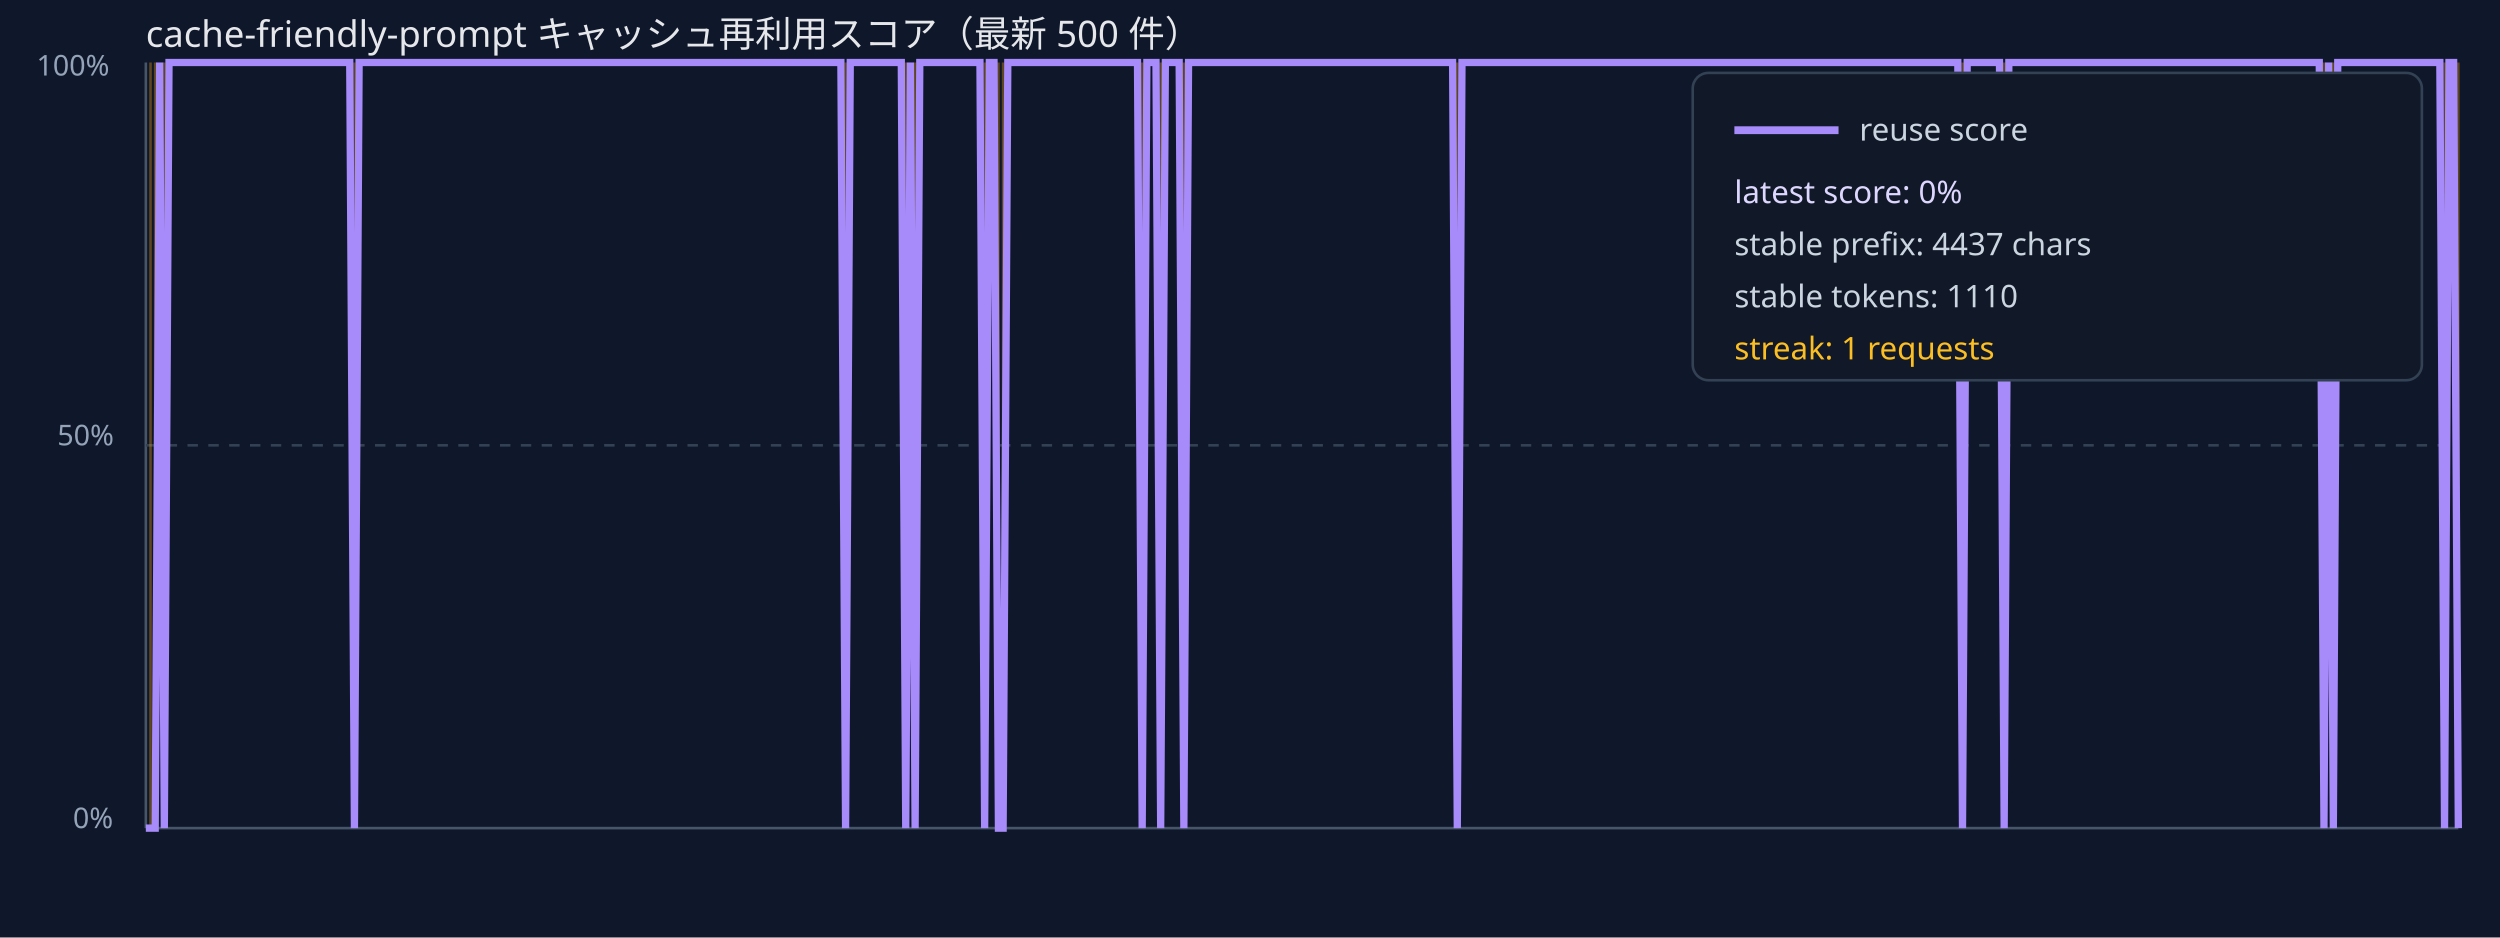
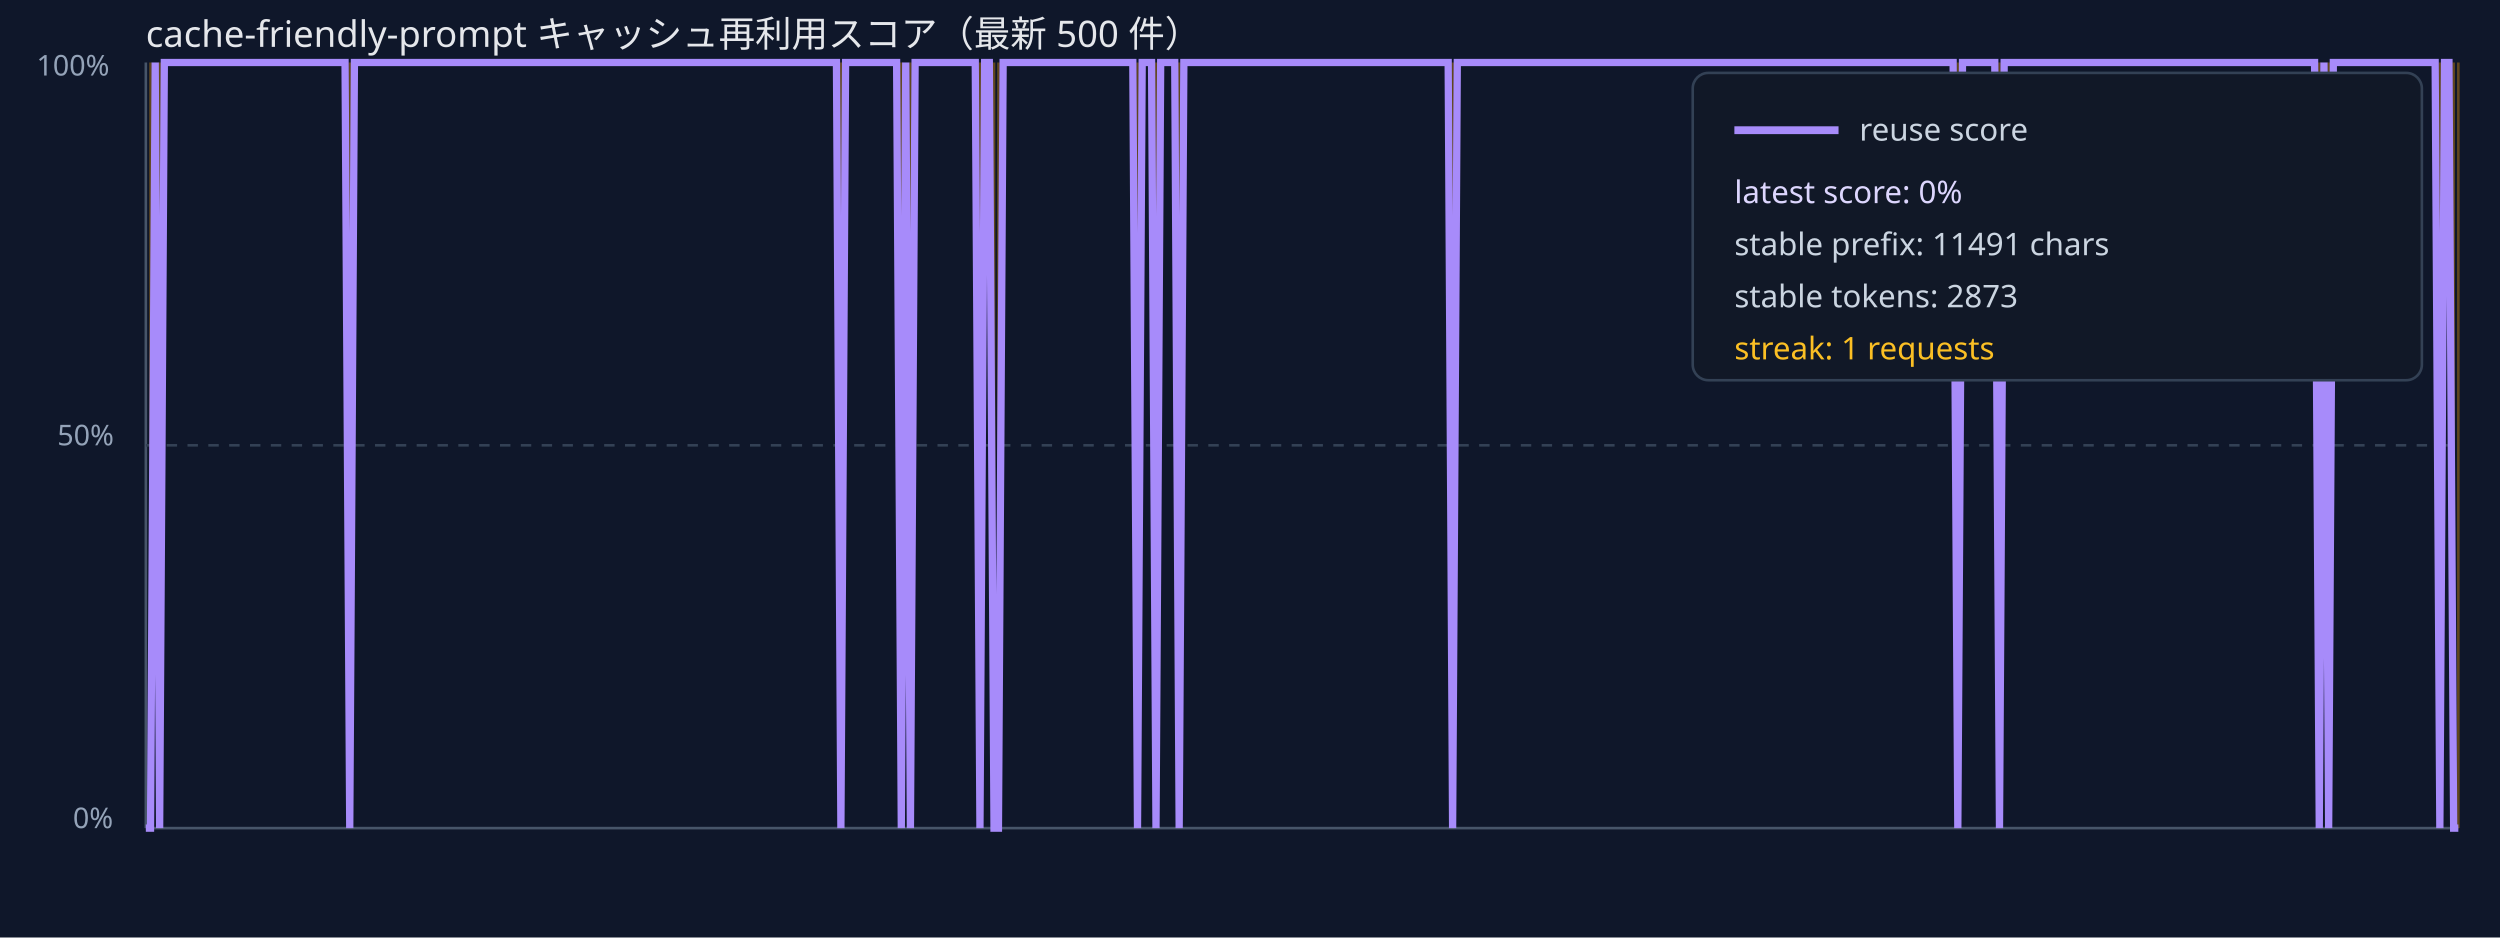
<svg xmlns="http://www.w3.org/2000/svg" width="960" height="360" viewBox="0 0 960 360">
  <rect width="100%" height="100%" fill="#0f172a" />
  <text x="56" y="18" fill="#e5e7eb" font-family="sans-serif" font-size="14">cache-friendly-prompt キャッシュ再利用スコア（最新 500 件）</text>
  <line x1="56" y1="318" x2="944" y2="318" stroke="#475569" />
  <line x1="56" y1="24" x2="56" y2="318" stroke="#475569" />
  <text x="14" y="29" fill="#94a3b8" font-family="sans-serif" font-size="11">100%</text>
  <text x="22" y="171" fill="#94a3b8" font-family="sans-serif" font-size="11">50%</text>
  <text x="28" y="318" fill="#94a3b8" font-family="sans-serif" font-size="11">0%</text>
  <line x1="56" y1="171.0" x2="944" y2="171.0" stroke="#334155" stroke-dasharray="4 4" />
  <line x1="57.8" y1="24" x2="57.8" y2="318" stroke="#f59e0b" stroke-opacity="0.35" />
-   <line x1="59.6" y1="24" x2="59.6" y2="318" stroke="#f59e0b" stroke-opacity="0.35" />
-   <line x1="63.1" y1="24" x2="63.1" y2="318" stroke="#f59e0b" stroke-opacity="0.35" />
-   <line x1="136.1" y1="24" x2="136.1" y2="318" stroke="#f59e0b" stroke-opacity="0.35" />
-   <line x1="324.7" y1="24" x2="324.7" y2="318" stroke="#f59e0b" stroke-opacity="0.35" />
-   <line x1="347.8" y1="24" x2="347.8" y2="318" stroke="#f59e0b" stroke-opacity="0.35" />
-   <line x1="351.4" y1="24" x2="351.4" y2="318" stroke="#f59e0b" stroke-opacity="0.35" />
-   <line x1="378.1" y1="24" x2="378.1" y2="318" stroke="#f59e0b" stroke-opacity="0.35" />
+   <line x1="61.3" y1="24" x2="61.3" y2="318" stroke="#f59e0b" stroke-opacity="0.35" />
+   <line x1="134.3" y1="24" x2="134.3" y2="318" stroke="#f59e0b" stroke-opacity="0.35" />
+   <line x1="322.9" y1="24" x2="322.9" y2="318" stroke="#f59e0b" stroke-opacity="0.35" />
+   <line x1="346.1" y1="24" x2="346.1" y2="318" stroke="#f59e0b" stroke-opacity="0.35" />
+   <line x1="349.6" y1="24" x2="349.6" y2="318" stroke="#f59e0b" stroke-opacity="0.35" />
+   <line x1="376.3" y1="24" x2="376.3" y2="318" stroke="#f59e0b" stroke-opacity="0.35" />
+   <line x1="381.7" y1="24" x2="381.7" y2="318" stroke="#f59e0b" stroke-opacity="0.35" />
  <line x1="383.4" y1="24" x2="383.4" y2="318" stroke="#f59e0b" stroke-opacity="0.35" />
-   <line x1="385.2" y1="24" x2="385.2" y2="318" stroke="#f59e0b" stroke-opacity="0.35" />
-   <line x1="438.6" y1="24" x2="438.6" y2="318" stroke="#f59e0b" stroke-opacity="0.35" />
-   <line x1="445.7" y1="24" x2="445.7" y2="318" stroke="#f59e0b" stroke-opacity="0.35" />
-   <line x1="454.6" y1="24" x2="454.6" y2="318" stroke="#f59e0b" stroke-opacity="0.35" />
-   <line x1="559.6" y1="24" x2="559.6" y2="318" stroke="#f59e0b" stroke-opacity="0.35" />
-   <line x1="753.6" y1="24" x2="753.6" y2="318" stroke="#f59e0b" stroke-opacity="0.35" />
-   <line x1="769.6" y1="24" x2="769.6" y2="318" stroke="#f59e0b" stroke-opacity="0.35" />
-   <line x1="892.4" y1="24" x2="892.4" y2="318" stroke="#f59e0b" stroke-opacity="0.35" />
-   <line x1="896.0" y1="24" x2="896.0" y2="318" stroke="#f59e0b" stroke-opacity="0.35" />
-   <line x1="938.7" y1="24" x2="938.7" y2="318" stroke="#f59e0b" stroke-opacity="0.35" />
+   <line x1="436.8" y1="24" x2="436.8" y2="318" stroke="#f59e0b" stroke-opacity="0.35" />
+   <line x1="443.9" y1="24" x2="443.9" y2="318" stroke="#f59e0b" stroke-opacity="0.35" />
+   <line x1="452.8" y1="24" x2="452.8" y2="318" stroke="#f59e0b" stroke-opacity="0.35" />
+   <line x1="557.8" y1="24" x2="557.8" y2="318" stroke="#f59e0b" stroke-opacity="0.35" />
+   <line x1="751.8" y1="24" x2="751.8" y2="318" stroke="#f59e0b" stroke-opacity="0.35" />
+   <line x1="767.8" y1="24" x2="767.8" y2="318" stroke="#f59e0b" stroke-opacity="0.35" />
+   <line x1="890.6" y1="24" x2="890.6" y2="318" stroke="#f59e0b" stroke-opacity="0.35" />
+   <line x1="894.2" y1="24" x2="894.2" y2="318" stroke="#f59e0b" stroke-opacity="0.35" />
+   <line x1="936.9" y1="24" x2="936.9" y2="318" stroke="#f59e0b" stroke-opacity="0.35" />
+   <line x1="942.2" y1="24" x2="942.2" y2="318" stroke="#f59e0b" stroke-opacity="0.35" />
  <line x1="944.0" y1="24" x2="944.0" y2="318" stroke="#f59e0b" stroke-opacity="0.35" />
-   <polyline fill="none" stroke="#a78bfa" stroke-width="2.8" points="56.0,318.0 57.8,318.0 59.6,318.0 61.3,24.0 63.1,318.0 64.9,24.0 66.7,24.0 68.5,24.0 70.2,24.0 72.0,24.0 73.8,24.0 75.6,24.0 77.4,24.0 79.1,24.0 80.9,24.0 82.7,24.0 84.5,24.0 86.3,24.0 88.0,24.0 89.8,24.0 91.6,24.0 93.4,24.0 95.2,24.0 96.9,24.0 98.7,24.0 100.5,24.0 102.3,24.0 104.0,24.0 105.8,24.0 107.6,24.0 109.4,24.0 111.2,24.0 112.9,24.0 114.7,24.0 116.5,24.0 118.3,24.0 120.1,24.0 121.8,24.0 123.6,24.0 125.4,24.0 127.2,24.0 129.0,24.0 130.7,24.0 132.5,24.0 134.3,24.0 136.1,318.0 137.9,24.0 139.6,24.0 141.4,24.0 143.2,24.0 145.0,24.0 146.8,24.0 148.5,24.0 150.3,24.0 152.1,24.0 153.9,24.0 155.7,24.0 157.4,24.0 159.2,24.0 161.0,24.0 162.8,24.0 164.6,24.0 166.3,24.0 168.1,24.0 169.9,24.0 171.7,24.0 173.5,24.0 175.2,24.0 177.0,24.0 178.8,24.0 180.6,24.0 182.3,24.0 184.1,24.0 185.9,24.0 187.7,24.0 189.5,24.0 191.2,24.0 193.0,24.0 194.8,24.0 196.6,24.0 198.4,24.0 200.1,24.0 201.9,24.0 203.7,24.0 205.5,24.0 207.3,24.0 209.0,24.0 210.8,24.0 212.6,24.0 214.4,24.0 216.2,24.0 217.9,24.0 219.7,24.0 221.5,24.0 223.3,24.0 225.1,24.0 226.8,24.0 228.6,24.0 230.4,24.0 232.2,24.0 234.0,24.0 235.7,24.0 237.5,24.0 239.3,24.0 241.1,24.0 242.9,24.0 244.6,24.0 246.4,24.0 248.2,24.0 250.0,24.0 251.8,24.0 253.5,24.0 255.3,24.0 257.1,24.0 258.9,24.0 260.6,24.0 262.4,24.0 264.2,24.0 266.0,24.0 267.8,24.0 269.5,24.0 271.3,24.0 273.1,24.0 274.9,24.0 276.7,24.0 278.4,24.0 280.2,24.0 282.0,24.0 283.8,24.0 285.6,24.0 287.3,24.0 289.1,24.0 290.9,24.0 292.7,24.0 294.5,24.0 296.2,24.0 298.0,24.0 299.8,24.0 301.6,24.0 303.4,24.0 305.1,24.0 306.9,24.0 308.7,24.0 310.5,24.0 312.3,24.0 314.0,24.0 315.8,24.0 317.6,24.0 319.4,24.0 321.2,24.0 322.9,24.0 324.7,318.0 326.5,24.0 328.3,24.0 330.1,24.0 331.8,24.0 333.6,24.0 335.4,24.0 337.2,24.0 338.9,24.0 340.7,24.0 342.5,24.0 344.3,24.0 346.1,24.0 347.8,318.0 349.6,24.0 351.4,318.0 353.2,24.0 355.0,24.0 356.7,24.0 358.5,24.0 360.3,24.0 362.1,24.0 363.9,24.0 365.6,24.0 367.4,24.0 369.2,24.0 371.0,24.0 372.8,24.0 374.5,24.0 376.3,24.0 378.1,318.0 379.9,24.0 381.7,24.0 383.4,318.0 385.2,318.0 387.0,24.0 388.8,24.0 390.6,24.0 392.3,24.0 394.1,24.0 395.9,24.0 397.7,24.0 399.5,24.0 401.2,24.0 403.0,24.0 404.8,24.0 406.6,24.0 408.4,24.0 410.1,24.0 411.9,24.0 413.7,24.0 415.5,24.0 417.3,24.0 419.0,24.0 420.8,24.0 422.6,24.0 424.4,24.0 426.1,24.0 427.9,24.0 429.7,24.0 431.5,24.0 433.3,24.0 435.0,24.0 436.8,24.0 438.6,318.0 440.4,24.0 442.2,24.0 443.9,24.0 445.7,318.0 447.5,24.0 449.3,24.0 451.1,24.0 452.8,24.0 454.6,318.0 456.4,24.0 458.2,24.0 460.0,24.0 461.7,24.0 463.5,24.0 465.3,24.0 467.1,24.0 468.9,24.0 470.6,24.0 472.4,24.0 474.2,24.0 476.0,24.0 477.8,24.0 479.5,24.0 481.3,24.0 483.1,24.0 484.9,24.0 486.7,24.0 488.4,24.0 490.2,24.0 492.0,24.0 493.8,24.0 495.6,24.0 497.3,24.0 499.1,24.0 500.9,24.0 502.7,24.0 504.4,24.0 506.2,24.0 508.0,24.0 509.8,24.0 511.6,24.0 513.3,24.0 515.1,24.0 516.9,24.0 518.7,24.0 520.5,24.0 522.2,24.0 524.0,24.0 525.8,24.0 527.6,24.0 529.4,24.0 531.1,24.0 532.9,24.0 534.7,24.0 536.5,24.0 538.3,24.0 540.0,24.0 541.8,24.0 543.6,24.0 545.4,24.0 547.2,24.0 548.9,24.0 550.7,24.0 552.5,24.0 554.3,24.0 556.1,24.0 557.8,24.0 559.6,318.0 561.4,24.0 563.2,24.0 565.0,24.0 566.7,24.0 568.5,24.0 570.3,24.0 572.1,24.0 573.9,24.0 575.6,24.0 577.4,24.0 579.2,24.0 581.0,24.0 582.7,24.0 584.5,24.0 586.3,24.0 588.1,24.0 589.9,24.0 591.6,24.0 593.4,24.0 595.2,24.0 597.0,24.0 598.8,24.0 600.5,24.0 602.3,24.0 604.1,24.0 605.9,24.0 607.7,24.0 609.4,24.0 611.2,24.0 613.0,24.0 614.8,24.0 616.6,24.0 618.3,24.0 620.1,24.0 621.9,24.0 623.7,24.0 625.5,24.0 627.2,24.0 629.0,24.0 630.8,24.0 632.6,24.0 634.4,24.0 636.1,24.0 637.9,24.0 639.7,24.0 641.5,24.0 643.3,24.0 645.0,24.0 646.8,24.0 648.6,24.0 650.4,24.0 652.2,24.0 653.9,24.0 655.7,24.0 657.5,24.0 659.3,24.0 661.1,24.0 662.8,24.0 664.6,24.0 666.4,24.0 668.2,24.0 669.9,24.0 671.7,24.0 673.5,24.0 675.3,24.0 677.1,24.0 678.8,24.0 680.6,24.0 682.4,24.0 684.2,24.0 686.0,24.0 687.7,24.0 689.5,24.0 691.3,24.0 693.1,24.0 694.9,24.0 696.6,24.0 698.4,24.0 700.2,24.0 702.0,24.0 703.8,24.0 705.5,24.0 707.3,24.0 709.1,24.0 710.9,24.0 712.7,24.0 714.4,24.0 716.2,24.0 718.0,24.0 719.8,24.0 721.6,24.0 723.3,24.0 725.1,24.0 726.9,24.0 728.7,24.0 730.5,24.0 732.2,24.0 734.0,24.0 735.8,24.0 737.6,24.0 739.4,24.0 741.1,24.0 742.9,24.0 744.7,24.0 746.5,24.0 748.2,24.0 750.0,24.0 751.8,24.0 753.6,318.0 755.4,24.0 757.1,24.0 758.9,24.0 760.7,24.0 762.5,24.0 764.3,24.0 766.0,24.0 767.8,24.0 769.6,318.0 771.4,24.0 773.2,24.0 774.9,24.0 776.7,24.0 778.5,24.0 780.3,24.0 782.1,24.0 783.8,24.0 785.6,24.0 787.4,24.0 789.2,24.0 791.0,24.0 792.7,24.0 794.5,24.0 796.3,24.0 798.1,24.0 799.9,24.0 801.6,24.0 803.4,24.0 805.2,24.0 807.0,24.0 808.8,24.0 810.5,24.0 812.3,24.0 814.1,24.0 815.9,24.0 817.7,24.0 819.4,24.0 821.2,24.0 823.0,24.0 824.8,24.0 826.5,24.0 828.3,24.0 830.1,24.0 831.9,24.0 833.7,24.0 835.4,24.0 837.2,24.0 839.0,24.0 840.8,24.0 842.6,24.0 844.3,24.0 846.1,24.0 847.9,24.0 849.7,24.0 851.5,24.0 853.2,24.0 855.0,24.0 856.8,24.0 858.6,24.0 860.4,24.0 862.1,24.0 863.9,24.0 865.7,24.0 867.5,24.0 869.3,24.0 871.0,24.0 872.8,24.0 874.6,24.0 876.4,24.0 878.2,24.0 879.9,24.0 881.7,24.0 883.5,24.0 885.3,24.0 887.1,24.0 888.8,24.0 890.6,24.0 892.4,318.0 894.2,24.0 896.0,318.0 897.7,24.0 899.5,24.0 901.3,24.0 903.1,24.0 904.8,24.0 906.6,24.0 908.4,24.0 910.2,24.0 912.0,24.0 913.7,24.0 915.5,24.0 917.3,24.0 919.1,24.0 920.9,24.0 922.6,24.0 924.4,24.0 926.2,24.0 928.0,24.0 929.8,24.0 931.5,24.0 933.3,24.0 935.1,24.0 936.9,24.0 938.7,318.0 940.4,24.0 942.2,24.0 944.0,318.0" />
+   <polyline fill="none" stroke="#a78bfa" stroke-width="2.8" points="56.0,318.0 57.8,318.0 59.6,24.0 61.3,318.0 63.1,24.0 64.9,24.0 66.7,24.0 68.5,24.0 70.2,24.0 72.0,24.0 73.8,24.0 75.6,24.0 77.4,24.0 79.1,24.0 80.9,24.0 82.7,24.0 84.5,24.0 86.3,24.0 88.0,24.0 89.8,24.0 91.6,24.0 93.4,24.0 95.2,24.0 96.9,24.0 98.7,24.0 100.5,24.0 102.3,24.0 104.0,24.0 105.8,24.0 107.6,24.0 109.4,24.0 111.2,24.0 112.9,24.0 114.7,24.0 116.5,24.0 118.3,24.0 120.1,24.0 121.8,24.0 123.6,24.0 125.4,24.0 127.2,24.0 129.0,24.0 130.7,24.0 132.5,24.0 134.3,318.0 136.1,24.0 137.9,24.0 139.6,24.0 141.4,24.0 143.2,24.0 145.0,24.0 146.8,24.0 148.5,24.0 150.3,24.0 152.1,24.0 153.9,24.0 155.7,24.0 157.4,24.0 159.2,24.0 161.0,24.0 162.8,24.0 164.6,24.0 166.3,24.0 168.1,24.0 169.9,24.0 171.7,24.0 173.5,24.0 175.2,24.0 177.0,24.0 178.8,24.0 180.6,24.0 182.3,24.0 184.1,24.0 185.9,24.0 187.7,24.0 189.5,24.0 191.2,24.0 193.0,24.0 194.8,24.0 196.6,24.0 198.4,24.0 200.1,24.0 201.9,24.0 203.7,24.0 205.5,24.0 207.3,24.0 209.0,24.0 210.8,24.0 212.6,24.0 214.4,24.0 216.2,24.0 217.9,24.0 219.7,24.0 221.5,24.0 223.3,24.0 225.1,24.0 226.8,24.0 228.6,24.0 230.4,24.0 232.2,24.0 234.0,24.0 235.7,24.0 237.5,24.0 239.3,24.0 241.1,24.0 242.9,24.0 244.6,24.0 246.4,24.0 248.2,24.0 250.0,24.0 251.8,24.0 253.5,24.0 255.3,24.0 257.1,24.0 258.9,24.0 260.6,24.0 262.4,24.0 264.2,24.0 266.0,24.0 267.8,24.0 269.5,24.0 271.3,24.0 273.1,24.0 274.9,24.0 276.7,24.0 278.4,24.0 280.2,24.0 282.0,24.0 283.8,24.0 285.6,24.0 287.3,24.0 289.1,24.0 290.9,24.0 292.7,24.0 294.5,24.0 296.2,24.0 298.0,24.0 299.8,24.0 301.6,24.0 303.4,24.0 305.1,24.0 306.9,24.0 308.7,24.0 310.5,24.0 312.3,24.0 314.0,24.0 315.8,24.0 317.6,24.0 319.4,24.0 321.2,24.0 322.9,318.0 324.7,24.0 326.5,24.0 328.3,24.0 330.1,24.0 331.8,24.0 333.6,24.0 335.4,24.0 337.2,24.0 338.9,24.0 340.7,24.0 342.5,24.0 344.3,24.0 346.1,318.0 347.8,24.0 349.6,318.0 351.4,24.0 353.2,24.0 355.0,24.0 356.7,24.0 358.5,24.0 360.3,24.0 362.1,24.0 363.9,24.0 365.6,24.0 367.4,24.0 369.2,24.0 371.0,24.0 372.8,24.0 374.5,24.0 376.3,318.0 378.1,24.0 379.9,24.0 381.7,318.0 383.4,318.0 385.2,24.0 387.0,24.0 388.8,24.0 390.6,24.0 392.3,24.0 394.1,24.0 395.9,24.0 397.7,24.0 399.5,24.0 401.2,24.0 403.0,24.0 404.8,24.0 406.6,24.0 408.4,24.0 410.1,24.0 411.9,24.0 413.7,24.0 415.5,24.0 417.3,24.0 419.0,24.0 420.8,24.0 422.6,24.0 424.4,24.0 426.1,24.0 427.9,24.0 429.7,24.0 431.5,24.0 433.3,24.0 435.0,24.0 436.8,318.0 438.6,24.0 440.4,24.0 442.2,24.0 443.9,318.0 445.7,24.0 447.5,24.0 449.3,24.0 451.1,24.0 452.8,318.0 454.6,24.0 456.4,24.0 458.2,24.0 460.0,24.0 461.7,24.0 463.5,24.0 465.3,24.0 467.1,24.0 468.9,24.0 470.6,24.0 472.4,24.0 474.2,24.0 476.0,24.0 477.8,24.0 479.5,24.0 481.3,24.0 483.1,24.0 484.9,24.0 486.7,24.0 488.4,24.0 490.2,24.0 492.0,24.0 493.8,24.0 495.6,24.0 497.3,24.0 499.1,24.0 500.9,24.0 502.7,24.0 504.4,24.0 506.2,24.0 508.0,24.0 509.8,24.0 511.6,24.0 513.3,24.0 515.1,24.0 516.9,24.0 518.7,24.0 520.5,24.0 522.2,24.0 524.0,24.0 525.8,24.0 527.6,24.0 529.4,24.0 531.1,24.0 532.9,24.0 534.7,24.0 536.5,24.0 538.3,24.0 540.0,24.0 541.8,24.0 543.6,24.0 545.4,24.0 547.2,24.0 548.9,24.0 550.7,24.0 552.5,24.0 554.3,24.0 556.1,24.0 557.8,318.0 559.6,24.0 561.4,24.0 563.2,24.0 565.0,24.0 566.7,24.0 568.5,24.0 570.3,24.0 572.1,24.0 573.9,24.0 575.6,24.0 577.4,24.0 579.2,24.0 581.0,24.0 582.7,24.0 584.5,24.0 586.3,24.0 588.1,24.0 589.9,24.0 591.6,24.0 593.4,24.0 595.2,24.0 597.0,24.0 598.8,24.0 600.5,24.0 602.3,24.0 604.1,24.0 605.9,24.0 607.7,24.0 609.4,24.0 611.2,24.0 613.0,24.0 614.8,24.0 616.6,24.0 618.3,24.0 620.1,24.0 621.9,24.0 623.7,24.0 625.5,24.0 627.2,24.0 629.0,24.0 630.8,24.0 632.6,24.0 634.4,24.0 636.1,24.0 637.9,24.0 639.7,24.0 641.5,24.0 643.3,24.0 645.0,24.0 646.8,24.0 648.6,24.0 650.4,24.0 652.2,24.0 653.9,24.0 655.7,24.0 657.5,24.0 659.3,24.0 661.1,24.0 662.8,24.0 664.6,24.0 666.4,24.0 668.2,24.0 669.9,24.0 671.7,24.0 673.5,24.0 675.3,24.0 677.1,24.0 678.8,24.0 680.6,24.0 682.4,24.0 684.2,24.0 686.0,24.0 687.7,24.0 689.5,24.0 691.3,24.0 693.1,24.0 694.9,24.0 696.6,24.0 698.4,24.0 700.2,24.0 702.0,24.0 703.8,24.0 705.5,24.0 707.3,24.0 709.1,24.0 710.9,24.0 712.7,24.0 714.4,24.0 716.2,24.0 718.0,24.0 719.8,24.0 721.6,24.0 723.3,24.0 725.1,24.0 726.9,24.0 728.7,24.0 730.5,24.0 732.2,24.0 734.0,24.0 735.8,24.0 737.6,24.0 739.4,24.0 741.1,24.0 742.9,24.0 744.7,24.0 746.5,24.0 748.2,24.0 750.0,24.0 751.8,318.0 753.6,24.0 755.4,24.0 757.1,24.0 758.9,24.0 760.7,24.0 762.5,24.0 764.3,24.0 766.0,24.0 767.8,318.0 769.6,24.0 771.4,24.0 773.2,24.0 774.9,24.0 776.7,24.0 778.5,24.0 780.3,24.0 782.1,24.0 783.8,24.0 785.6,24.0 787.4,24.0 789.2,24.0 791.0,24.0 792.7,24.0 794.5,24.0 796.3,24.0 798.1,24.0 799.9,24.0 801.6,24.0 803.4,24.0 805.2,24.0 807.0,24.0 808.8,24.0 810.5,24.0 812.3,24.0 814.1,24.0 815.9,24.0 817.7,24.0 819.4,24.0 821.2,24.0 823.0,24.0 824.8,24.0 826.5,24.0 828.3,24.0 830.1,24.0 831.9,24.0 833.7,24.0 835.4,24.0 837.2,24.0 839.0,24.0 840.8,24.0 842.6,24.0 844.3,24.0 846.1,24.0 847.9,24.0 849.7,24.0 851.5,24.0 853.2,24.0 855.0,24.0 856.8,24.0 858.6,24.0 860.4,24.0 862.1,24.0 863.9,24.0 865.7,24.0 867.5,24.0 869.3,24.0 871.0,24.0 872.8,24.0 874.6,24.0 876.4,24.0 878.2,24.0 879.9,24.0 881.7,24.0 883.5,24.0 885.3,24.0 887.1,24.0 888.8,24.0 890.6,318.0 892.4,24.0 894.2,318.0 896.0,24.0 897.7,24.0 899.5,24.0 901.3,24.0 903.1,24.0 904.8,24.0 906.6,24.0 908.4,24.0 910.2,24.0 912.0,24.0 913.7,24.0 915.5,24.0 917.3,24.0 919.1,24.0 920.9,24.0 922.6,24.0 924.4,24.0 926.2,24.0 928.0,24.0 929.8,24.0 931.5,24.0 933.3,24.0 935.1,24.0 936.9,318.0 938.7,24.0 940.4,24.0 942.2,318.0 944.0,318.0" />
  <rect x="650" y="28" width="280" height="118" rx="6" fill="#111827" stroke="#334155" />
  <line x1="666" y1="50" x2="706" y2="50" stroke="#a78bfa" stroke-width="3" />
  <text x="714" y="54" fill="#cbd5e1" font-family="sans-serif" font-size="12">reuse score</text>
  <text x="666" y="78" fill="#ddd6fe" font-family="sans-serif" font-size="12">latest score: 0%</text>
-   <text x="666" y="98" fill="#cbd5e1" font-family="sans-serif" font-size="12">stable prefix: 4437 chars</text>
-   <text x="666" y="118" fill="#cbd5e1" font-family="sans-serif" font-size="12">stable tokens: 1110</text>
+   <text x="666" y="98" fill="#cbd5e1" font-family="sans-serif" font-size="12">stable prefix: 11491 chars</text>
+   <text x="666" y="118" fill="#cbd5e1" font-family="sans-serif" font-size="12">stable tokens: 2873</text>
  <text x="666" y="138" fill="#fbbf24" font-family="sans-serif" font-size="12">streak: 1 requests</text>
</svg>
